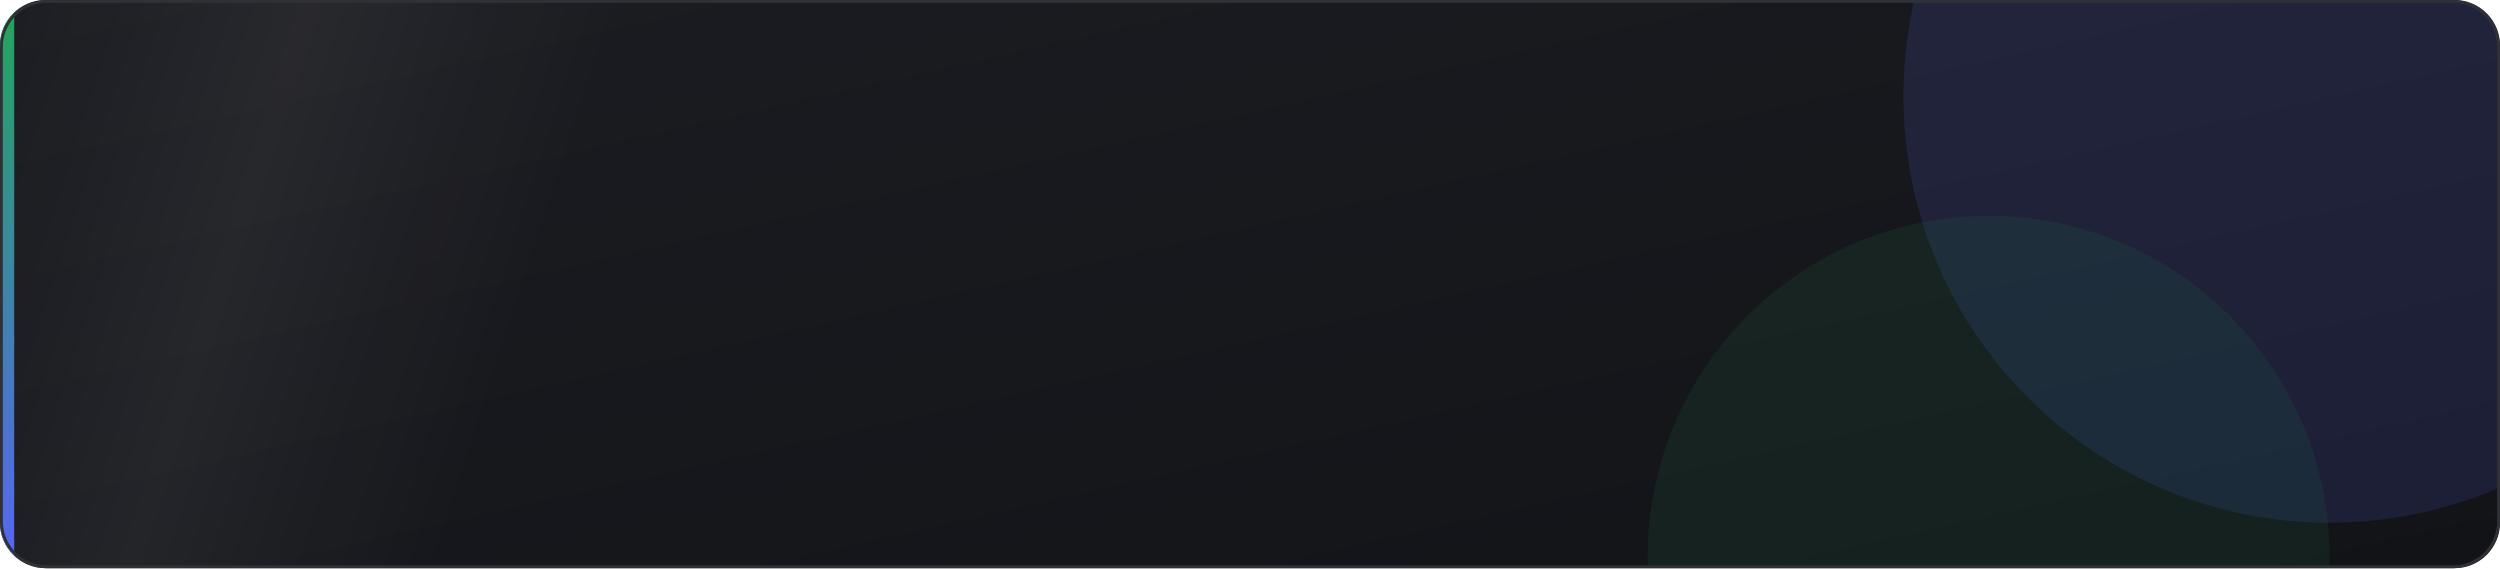
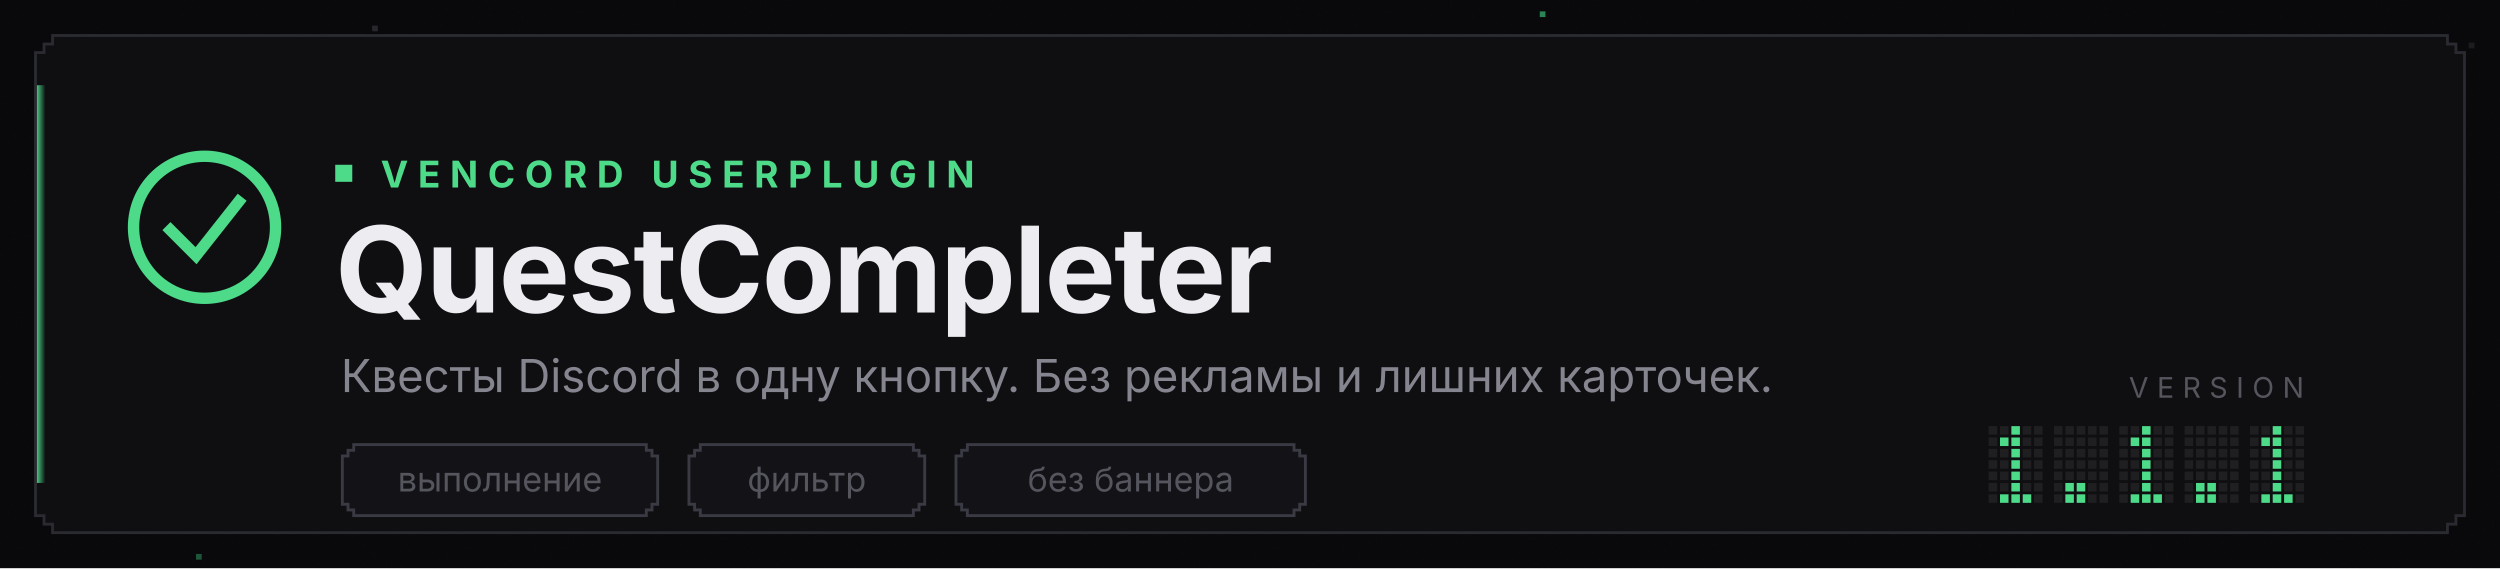
- <svg xmlns="http://www.w3.org/2000/svg" width="880" height="200" viewBox="0 0 880 200" role="img" aria-label="QuestCompleter, a Vencord userplugin">
+ <svg xmlns="http://www.w3.org/2000/svg" width="880" height="200" viewBox="0 0 880 200" role="img" aria-label="QuestCompleter, плагин Vencord">
  <defs>
-     <linearGradient id="bg" x1="0" y1="0" x2="1" y2="1">
-       <stop offset="0" stop-color="#1c1d22" />
-       <stop offset="1" stop-color="#121317" />
+     <filter id="grain" x="0" y="0" width="100%" height="100%">
+       <feTurbulence type="fractalNoise" baseFrequency="0.9" numOctaves="2" stitchTiles="stitch" />
+       <feColorMatrix values="0 0 0 0 1  0 0 0 0 1  0 0 0 0 1  0 0 0 .9 0" />
+     </filter>
+     <linearGradient id="fade" x1="0" y1="0" x2="1" y2="0">
+       <stop offset="0" stop-color="#4ddb8a" stop-opacity="0.9" />
+       <stop offset="1" stop-color="#4ddb8a" stop-opacity="0" />
    </linearGradient>
-     <linearGradient id="accent" x1="0" y1="0" x2="0" y2="1">
-       <stop offset="0" stop-color="#5865f2" />
-       <stop offset="0.5" stop-color="#23a55a" />
-       <stop offset="1" stop-color="#5865f2" />
-     </linearGradient>
-     <linearGradient id="sweep" x1="0" y1="0" x2="1" y2="0">
-       <stop offset="0" stop-color="#ffffff" stop-opacity="0" />
-       <stop offset="0.5" stop-color="#ffffff" stop-opacity="0.055" />
-       <stop offset="1" stop-color="#ffffff" stop-opacity="0" />
-     </linearGradient>
-     <clipPath id="card">
-       <rect x="0" y="0" width="880" height="200" rx="16" />
-     </clipPath>
-     <clipPath id="barClip">
-       <rect x="0" y="0" width="5" height="200" />
-     </clipPath>
  </defs>
-   <style>
-         /*
-          * Вступление проигрывается один раз, фон живёт бесконечно.
-          * Прозрачность задаётся только здесь: если площадка вырежет
-          * блок стилей, баннер останется видимым, просто без движения.
-          */
- 
-         @keyframes fadeUp {
-             from { opacity: 0; transform: translateY(9px); }
-             to   { opacity: 1; transform: translateY(0); }
-         }
- 
-         @keyframes draw {
-             to { stroke-dashoffset: 0; }
-         }
- 
-         @keyframes barFlow {
-             from { transform: translateY(0); }
-             to   { transform: translateY(200px); }
-         }
- 
-         @keyframes sweep {
-             0%, 55%  { transform: translateX(-420px); }
-             100%     { transform: translateX(1000px); }
-         }
- 
-         @keyframes breathe {
-             0%, 100% { opacity: 0.10; }
-             50%      { opacity: 0.20; }
-         }
- 
-         @keyframes breatheSoft {
-             0%, 100% { opacity: 0.06; }
-             50%      { opacity: 0.14; }
-         }
- 
-         .bar-flow  { animation: barFlow 5s linear infinite; }
-         .sweep     { animation: sweep 7s ease-in-out 1.4s infinite; }
-         .glow-a    { animation: breathe 7s ease-in-out infinite; }
-         .glow-b    { animation: breatheSoft 9s ease-in-out infinite; }
- 
-         .ring {
-             stroke-dasharray: 214;
-             stroke-dashoffset: 214;
-             animation: draw 1s ease-out 0.15s forwards;
-         }
- 
-         .check {
-             stroke-dasharray: 50;
-             stroke-dashoffset: 50;
-             animation: draw 0.5s ease-out 0.85s forwards;
-         }
- 
-         .in {
-             opacity: 0;
-             animation: fadeUp 0.6s ease-out forwards;
-         }
- 
-         .d1 { animation-delay: 0.30s; }
-         .d2 { animation-delay: 0.50s; }
-         .d3 { animation-delay: 0.95s; }
-         .d4 { animation-delay: 1.08s; }
-         .d5 { animation-delay: 1.21s; }
- 
-         @media (prefers-reduced-motion: reduce) {
-             .bar-flow, .sweep, .glow-a, .glow-b, .ring, .check, .in {
-                 animation: none;
-             }
-             .in    { opacity: 1; }
-             .ring  { stroke-dashoffset: 0; }
-             .check { stroke-dashoffset: 0; }
-             .glow-a { opacity: 0.14; }
-             .glow-b { opacity: 0.09; }
-         }
-     </style>
-   <g clip-path="url(#card)">
-     <rect x="0" y="0" width="880" height="200" fill="url(#bg)" />
-     <circle class="glow-a" cx="820" cy="34" r="150" fill="#5865f2" opacity="0.14" />
-     <circle class="glow-b" cx="700" cy="196" r="120" fill="#23a55a" opacity="0.09" />
-     <rect class="sweep" x="0" y="-40" width="220" height="280" fill="url(#sweep)" transform="skewX(-18)" />
-     <g clip-path="url(#barClip)">
-       <rect class="bar-flow" x="0" y="-200" width="5" height="400" fill="url(#accent)" />
-     </g>
+   <rect width="880" height="200" fill="#09090b" />
+   <g>
+     <rect x="524" y="61" width="2" height="2" fill="#2c2c33" opacity="0.8" />
+     <rect x="590" y="105" width="2" height="2" fill="#2c2c33" opacity="0.8" />
+     <rect x="69" y="195" width="2" height="2" fill="#2f9c63" opacity="0.5" />
+     <rect x="869" y="15" width="2" height="2" fill="#2c2c33" opacity="0.5" />
+     <rect x="66" y="133" width="2" height="2" fill="#2c2c33" opacity="0.8" />
+     <rect x="650" y="16" width="2" height="2" fill="#2c2c33" opacity="0.5" />
+     <rect x="181" y="175" width="2" height="2" fill="#2f9c63" opacity="0.8" />
+     <rect x="131" y="9" width="2" height="2" fill="#2c2c33" opacity="0.8" />
+     <rect x="756" y="160" width="2" height="2" fill="#2c2c33" opacity="0.8" />
+     <rect x="35" y="69" width="2" height="2" fill="#2f9c63" opacity="0.8" />
+     <rect x="338" y="61" width="2" height="2" fill="#2c2c33" opacity="0.5" />
+     <rect x="766" y="111" width="2" height="2" fill="#2f9c63" opacity="0.5" />
+     <rect x="504" y="83" width="2" height="2" fill="#2f9c63" opacity="0.8" />
+     <rect x="527" y="71" width="2" height="2" fill="#2c2c33" opacity="0.8" />
+     <rect x="352" y="114" width="2" height="2" fill="#2f9c63" opacity="0.5" />
+     <rect x="519" y="104" width="2" height="2" fill="#2c2c33" opacity="0.5" />
+     <rect x="398" y="19" width="2" height="2" fill="#2c2c33" opacity="0.5" />
+     <rect x="109" y="167" width="2" height="2" fill="#2c2c33" opacity="0.8" />
+     <rect x="816" y="51" width="2" height="2" fill="#2c2c33" opacity="0.5" />
+     <rect x="554" y="134" width="2" height="2" fill="#2f9c63" opacity="0.5" />
+     <rect x="542" y="4" width="2" height="2" fill="#2f9c63" opacity="0.8" />
+     <rect x="672" y="86" width="2" height="2" fill="#2c2c33" opacity="0.8" />
+     <rect x="225" y="60" width="2" height="2" fill="#2c2c33" opacity="0.5" />
+     <rect x="522" y="15" width="2" height="2" fill="#2c2c33" opacity="0.8" />
+     <rect x="395" y="37" width="2" height="2" fill="#2c2c33" opacity="0.5" />
+     <rect x="197" y="91" width="2" height="2" fill="#2c2c33" opacity="0.5" />
  </g>
-   <rect x="0.5" y="0.5" width="879" height="199" rx="16" fill="none" stroke="#2f3136" />
-   <g transform="translate(56, 62)" fill="none" stroke="#23a55a" stroke-width="5">
-     <circle class="ring" cx="38" cy="38" r="34" />
-     <path class="check" d="M22 39 l12 12 l20 -25" stroke-linecap="round" stroke-linejoin="round" />
+   <rect width="880" height="200" filter="url(#grain)" opacity="0.1" style="mix-blend-mode:overlay" />
+   <polygon points="12,18 15,18 15,15 18,15 18,12 862,12 862,15 865,15 865,18 868,18 868,182 865,182 865,185 862,185 862,188 18,188 18,185 15,185 15,182 12,182" fill="#2a2a31" />
+   <polygon points="13,19 16,19 16,16 19,16 19,13 861,13 861,16 864,16 864,19 867,19 867,181 864,181 864,184 861,184 861,187 19,187 19,184 16,184 16,181 13,181" fill="#0f0f12" />
+   <rect x="13" y="30" width="3" height="140" fill="url(#fade)" />
+   <g transform="translate(44, 52)" fill="none" stroke="#4ddb8a" stroke-width="4">
+     <circle cx="28" cy="28" r="25" />
+     <path d="M16 29 l9 9 l15 -19" stroke-linecap="square" stroke-linejoin="miter" />
  </g>
-   <text class="in d1" x="152" y="88" font-family="Segoe UI, Inter, Helvetica, Arial, sans-serif" font-size="42" font-weight="700" fill="#f2f3f5">QuestCompleter</text>
-   <text class="in d2" x="153" y="122" font-family="Segoe UI, Inter, Helvetica, Arial, sans-serif" font-size="18" fill="#9aa0a6">Плагин Vencord: квесты Discord в одну кнопку</text>
-   <g transform="translate(153, 142)" font-family="Segoe UI, Inter, Helvetica, Arial, sans-serif" font-size="13" fill="#72767d">
-     <g class="in d3">
-       <rect x="0" y="0" width="128" height="26" rx="13" fill="#202226" stroke="#2f3136" />
-       <text x="16" y="18">выполнение</text>
-     </g>
-     <g class="in d4">
-       <rect x="138" y="0" width="112" height="26" rx="13" fill="#202226" stroke="#2f3136" />
-       <text x="154" y="18">фильтр</text>
-     </g>
-     <g class="in d5">
-       <rect x="260" y="0" width="150" height="26" rx="13" fill="#202226" stroke="#2f3136" />
-       <text x="276" y="18">без баннера</text>
-     </g>
-   </g>
+   <rect x="118" y="58" width="6" height="6" fill="#4ddb8a" />
+   <text x="134" y="66" font-family="Inter, 'Segoe UI', system-ui, sans-serif" font-size="13" font-weight="700" fill="#4ddb8a" letter-spacing="3.4">VENCORD USERPLUGIN</text>
+   <text x="118" y="110" font-family="Inter, 'Segoe UI', system-ui, sans-serif" font-size="42" font-weight="700" fill="#ececf1" letter-spacing="-0.6">QuestCompleter</text>
+   <text x="120" y="138" font-family="Inter, 'Segoe UI', system-ui, sans-serif" font-size="16" fill="#85858f">Квесты Discord в одну кнопку. Без рекламы и лишних карточек.</text>
+   <polygon points="120,160 122,160 122,158 124,158 124,156 228,156 228,158 230,158 230,160 232,160 232,178 230,178 230,180 228,180 228,182 124,182 124,180 122,180 122,178 120,178" fill="#3a3a44" />
+   <polygon points="121,161 123,161 123,159 125,159 125,157 227,157 227,159 229,159 229,161 231,161 231,177 229,177 229,179 227,179 227,181 125,181 125,179 123,179 123,177 121,177" fill="#131317" />
+   <text x="176" y="173" text-anchor="middle" font-family="Inter, 'Segoe UI', system-ui, sans-serif" font-size="12" fill="#55555e">выполнение</text>
+   <polygon points="242,160 244,160 244,158 246,158 246,156 322,156 322,158 324,158 324,160 326,160 326,178 324,178 324,180 322,180 322,182 246,182 246,180 244,180 244,178 242,178" fill="#3a3a44" />
+   <polygon points="243,161 245,161 245,159 247,159 247,157 321,157 321,159 323,159 323,161 325,161 325,177 323,177 323,179 321,179 321,181 247,181 247,179 245,179 245,177 243,177" fill="#131317" />
+   <text x="284" y="173" text-anchor="middle" font-family="Inter, 'Segoe UI', system-ui, sans-serif" font-size="12" fill="#55555e">фильтр</text>
+   <polygon points="336,160 338,160 338,158 340,158 340,156 456,156 456,158 458,158 458,160 460,160 460,178 458,178 458,180 456,180 456,182 340,182 340,180 338,180 338,178 336,178" fill="#3a3a44" />
+   <polygon points="337,161 339,161 339,159 341,159 341,157 455,157 455,159 457,159 457,161 459,161 459,177 457,177 457,179 455,179 455,181 341,181 341,179 339,179 339,177 337,177" fill="#131317" />
+   <text x="398" y="173" text-anchor="middle" font-family="Inter, 'Segoe UI', system-ui, sans-serif" font-size="12" fill="#55555e">без баннера</text>
+   <text x="811" y="140" text-anchor="end" font-family="Inter, 'Segoe UI', system-ui, sans-serif" font-size="10" fill="#55555e" letter-spacing="3">VERSION</text>
+   <rect x="700" y="150" width="3" height="3" fill="rgba(255,255,255,.07)" />
+   <rect x="704" y="150" width="3" height="3" fill="rgba(255,255,255,.07)" />
+   <rect x="708" y="150" width="3" height="3" fill="#4ddb8a" />
+   <rect x="712" y="150" width="3" height="3" fill="rgba(255,255,255,.07)" />
+   <rect x="716" y="150" width="3" height="3" fill="rgba(255,255,255,.07)" />
+   <rect x="700" y="154" width="3" height="3" fill="rgba(255,255,255,.07)" />
+   <rect x="704" y="154" width="3" height="3" fill="#4ddb8a" />
+   <rect x="708" y="154" width="3" height="3" fill="#4ddb8a" />
+   <rect x="712" y="154" width="3" height="3" fill="rgba(255,255,255,.07)" />
+   <rect x="716" y="154" width="3" height="3" fill="rgba(255,255,255,.07)" />
+   <rect x="700" y="158" width="3" height="3" fill="rgba(255,255,255,.07)" />
+   <rect x="704" y="158" width="3" height="3" fill="rgba(255,255,255,.07)" />
+   <rect x="708" y="158" width="3" height="3" fill="#4ddb8a" />
+   <rect x="712" y="158" width="3" height="3" fill="rgba(255,255,255,.07)" />
+   <rect x="716" y="158" width="3" height="3" fill="rgba(255,255,255,.07)" />
+   <rect x="700" y="162" width="3" height="3" fill="rgba(255,255,255,.07)" />
+   <rect x="704" y="162" width="3" height="3" fill="rgba(255,255,255,.07)" />
+   <rect x="708" y="162" width="3" height="3" fill="#4ddb8a" />
+   <rect x="712" y="162" width="3" height="3" fill="rgba(255,255,255,.07)" />
+   <rect x="716" y="162" width="3" height="3" fill="rgba(255,255,255,.07)" />
+   <rect x="700" y="166" width="3" height="3" fill="rgba(255,255,255,.07)" />
+   <rect x="704" y="166" width="3" height="3" fill="rgba(255,255,255,.07)" />
+   <rect x="708" y="166" width="3" height="3" fill="#4ddb8a" />
+   <rect x="712" y="166" width="3" height="3" fill="rgba(255,255,255,.07)" />
+   <rect x="716" y="166" width="3" height="3" fill="rgba(255,255,255,.07)" />
+   <rect x="700" y="170" width="3" height="3" fill="rgba(255,255,255,.07)" />
+   <rect x="704" y="170" width="3" height="3" fill="rgba(255,255,255,.07)" />
+   <rect x="708" y="170" width="3" height="3" fill="#4ddb8a" />
+   <rect x="712" y="170" width="3" height="3" fill="rgba(255,255,255,.07)" />
+   <rect x="716" y="170" width="3" height="3" fill="rgba(255,255,255,.07)" />
+   <rect x="700" y="174" width="3" height="3" fill="rgba(255,255,255,.07)" />
+   <rect x="704" y="174" width="3" height="3" fill="#4ddb8a" />
+   <rect x="708" y="174" width="3" height="3" fill="#4ddb8a" />
+   <rect x="712" y="174" width="3" height="3" fill="#4ddb8a" />
+   <rect x="716" y="174" width="3" height="3" fill="rgba(255,255,255,.07)" />
+   <rect x="723" y="150" width="3" height="3" fill="rgba(255,255,255,.07)" />
+   <rect x="727" y="150" width="3" height="3" fill="rgba(255,255,255,.07)" />
+   <rect x="731" y="150" width="3" height="3" fill="rgba(255,255,255,.07)" />
+   <rect x="735" y="150" width="3" height="3" fill="rgba(255,255,255,.07)" />
+   <rect x="739" y="150" width="3" height="3" fill="rgba(255,255,255,.07)" />
+   <rect x="723" y="154" width="3" height="3" fill="rgba(255,255,255,.07)" />
+   <rect x="727" y="154" width="3" height="3" fill="rgba(255,255,255,.07)" />
+   <rect x="731" y="154" width="3" height="3" fill="rgba(255,255,255,.07)" />
+   <rect x="735" y="154" width="3" height="3" fill="rgba(255,255,255,.07)" />
+   <rect x="739" y="154" width="3" height="3" fill="rgba(255,255,255,.07)" />
+   <rect x="723" y="158" width="3" height="3" fill="rgba(255,255,255,.07)" />
+   <rect x="727" y="158" width="3" height="3" fill="rgba(255,255,255,.07)" />
+   <rect x="731" y="158" width="3" height="3" fill="rgba(255,255,255,.07)" />
+   <rect x="735" y="158" width="3" height="3" fill="rgba(255,255,255,.07)" />
+   <rect x="739" y="158" width="3" height="3" fill="rgba(255,255,255,.07)" />
+   <rect x="723" y="162" width="3" height="3" fill="rgba(255,255,255,.07)" />
+   <rect x="727" y="162" width="3" height="3" fill="rgba(255,255,255,.07)" />
+   <rect x="731" y="162" width="3" height="3" fill="rgba(255,255,255,.07)" />
+   <rect x="735" y="162" width="3" height="3" fill="rgba(255,255,255,.07)" />
+   <rect x="739" y="162" width="3" height="3" fill="rgba(255,255,255,.07)" />
+   <rect x="723" y="166" width="3" height="3" fill="rgba(255,255,255,.07)" />
+   <rect x="727" y="166" width="3" height="3" fill="rgba(255,255,255,.07)" />
+   <rect x="731" y="166" width="3" height="3" fill="rgba(255,255,255,.07)" />
+   <rect x="735" y="166" width="3" height="3" fill="rgba(255,255,255,.07)" />
+   <rect x="739" y="166" width="3" height="3" fill="rgba(255,255,255,.07)" />
+   <rect x="723" y="170" width="3" height="3" fill="rgba(255,255,255,.07)" />
+   <rect x="727" y="170" width="3" height="3" fill="#4ddb8a" />
+   <rect x="731" y="170" width="3" height="3" fill="#4ddb8a" />
+   <rect x="735" y="170" width="3" height="3" fill="rgba(255,255,255,.07)" />
+   <rect x="739" y="170" width="3" height="3" fill="rgba(255,255,255,.07)" />
+   <rect x="723" y="174" width="3" height="3" fill="rgba(255,255,255,.07)" />
+   <rect x="727" y="174" width="3" height="3" fill="#4ddb8a" />
+   <rect x="731" y="174" width="3" height="3" fill="#4ddb8a" />
+   <rect x="735" y="174" width="3" height="3" fill="rgba(255,255,255,.07)" />
+   <rect x="739" y="174" width="3" height="3" fill="rgba(255,255,255,.07)" />
+   <rect x="746" y="150" width="3" height="3" fill="rgba(255,255,255,.07)" />
+   <rect x="750" y="150" width="3" height="3" fill="rgba(255,255,255,.07)" />
+   <rect x="754" y="150" width="3" height="3" fill="#4ddb8a" />
+   <rect x="758" y="150" width="3" height="3" fill="rgba(255,255,255,.07)" />
+   <rect x="762" y="150" width="3" height="3" fill="rgba(255,255,255,.07)" />
+   <rect x="746" y="154" width="3" height="3" fill="rgba(255,255,255,.07)" />
+   <rect x="750" y="154" width="3" height="3" fill="#4ddb8a" />
+   <rect x="754" y="154" width="3" height="3" fill="#4ddb8a" />
+   <rect x="758" y="154" width="3" height="3" fill="rgba(255,255,255,.07)" />
+   <rect x="762" y="154" width="3" height="3" fill="rgba(255,255,255,.07)" />
+   <rect x="746" y="158" width="3" height="3" fill="rgba(255,255,255,.07)" />
+   <rect x="750" y="158" width="3" height="3" fill="rgba(255,255,255,.07)" />
+   <rect x="754" y="158" width="3" height="3" fill="#4ddb8a" />
+   <rect x="758" y="158" width="3" height="3" fill="rgba(255,255,255,.07)" />
+   <rect x="762" y="158" width="3" height="3" fill="rgba(255,255,255,.07)" />
+   <rect x="746" y="162" width="3" height="3" fill="rgba(255,255,255,.07)" />
+   <rect x="750" y="162" width="3" height="3" fill="rgba(255,255,255,.07)" />
+   <rect x="754" y="162" width="3" height="3" fill="#4ddb8a" />
+   <rect x="758" y="162" width="3" height="3" fill="rgba(255,255,255,.07)" />
+   <rect x="762" y="162" width="3" height="3" fill="rgba(255,255,255,.07)" />
+   <rect x="746" y="166" width="3" height="3" fill="rgba(255,255,255,.07)" />
+   <rect x="750" y="166" width="3" height="3" fill="rgba(255,255,255,.07)" />
+   <rect x="754" y="166" width="3" height="3" fill="#4ddb8a" />
+   <rect x="758" y="166" width="3" height="3" fill="rgba(255,255,255,.07)" />
+   <rect x="762" y="166" width="3" height="3" fill="rgba(255,255,255,.07)" />
+   <rect x="746" y="170" width="3" height="3" fill="rgba(255,255,255,.07)" />
+   <rect x="750" y="170" width="3" height="3" fill="rgba(255,255,255,.07)" />
+   <rect x="754" y="170" width="3" height="3" fill="#4ddb8a" />
+   <rect x="758" y="170" width="3" height="3" fill="rgba(255,255,255,.07)" />
+   <rect x="762" y="170" width="3" height="3" fill="rgba(255,255,255,.07)" />
+   <rect x="746" y="174" width="3" height="3" fill="rgba(255,255,255,.07)" />
+   <rect x="750" y="174" width="3" height="3" fill="#4ddb8a" />
+   <rect x="754" y="174" width="3" height="3" fill="#4ddb8a" />
+   <rect x="758" y="174" width="3" height="3" fill="#4ddb8a" />
+   <rect x="762" y="174" width="3" height="3" fill="rgba(255,255,255,.07)" />
+   <rect x="769" y="150" width="3" height="3" fill="rgba(255,255,255,.07)" />
+   <rect x="773" y="150" width="3" height="3" fill="rgba(255,255,255,.07)" />
+   <rect x="777" y="150" width="3" height="3" fill="rgba(255,255,255,.07)" />
+   <rect x="781" y="150" width="3" height="3" fill="rgba(255,255,255,.07)" />
+   <rect x="785" y="150" width="3" height="3" fill="rgba(255,255,255,.07)" />
+   <rect x="769" y="154" width="3" height="3" fill="rgba(255,255,255,.07)" />
+   <rect x="773" y="154" width="3" height="3" fill="rgba(255,255,255,.07)" />
+   <rect x="777" y="154" width="3" height="3" fill="rgba(255,255,255,.07)" />
+   <rect x="781" y="154" width="3" height="3" fill="rgba(255,255,255,.07)" />
+   <rect x="785" y="154" width="3" height="3" fill="rgba(255,255,255,.07)" />
+   <rect x="769" y="158" width="3" height="3" fill="rgba(255,255,255,.07)" />
+   <rect x="773" y="158" width="3" height="3" fill="rgba(255,255,255,.07)" />
+   <rect x="777" y="158" width="3" height="3" fill="rgba(255,255,255,.07)" />
+   <rect x="781" y="158" width="3" height="3" fill="rgba(255,255,255,.07)" />
+   <rect x="785" y="158" width="3" height="3" fill="rgba(255,255,255,.07)" />
+   <rect x="769" y="162" width="3" height="3" fill="rgba(255,255,255,.07)" />
+   <rect x="773" y="162" width="3" height="3" fill="rgba(255,255,255,.07)" />
+   <rect x="777" y="162" width="3" height="3" fill="rgba(255,255,255,.07)" />
+   <rect x="781" y="162" width="3" height="3" fill="rgba(255,255,255,.07)" />
+   <rect x="785" y="162" width="3" height="3" fill="rgba(255,255,255,.07)" />
+   <rect x="769" y="166" width="3" height="3" fill="rgba(255,255,255,.07)" />
+   <rect x="773" y="166" width="3" height="3" fill="rgba(255,255,255,.07)" />
+   <rect x="777" y="166" width="3" height="3" fill="rgba(255,255,255,.07)" />
+   <rect x="781" y="166" width="3" height="3" fill="rgba(255,255,255,.07)" />
+   <rect x="785" y="166" width="3" height="3" fill="rgba(255,255,255,.07)" />
+   <rect x="769" y="170" width="3" height="3" fill="rgba(255,255,255,.07)" />
+   <rect x="773" y="170" width="3" height="3" fill="#4ddb8a" />
+   <rect x="777" y="170" width="3" height="3" fill="#4ddb8a" />
+   <rect x="781" y="170" width="3" height="3" fill="rgba(255,255,255,.07)" />
+   <rect x="785" y="170" width="3" height="3" fill="rgba(255,255,255,.07)" />
+   <rect x="769" y="174" width="3" height="3" fill="rgba(255,255,255,.07)" />
+   <rect x="773" y="174" width="3" height="3" fill="#4ddb8a" />
+   <rect x="777" y="174" width="3" height="3" fill="#4ddb8a" />
+   <rect x="781" y="174" width="3" height="3" fill="rgba(255,255,255,.07)" />
+   <rect x="785" y="174" width="3" height="3" fill="rgba(255,255,255,.07)" />
+   <rect x="792" y="150" width="3" height="3" fill="rgba(255,255,255,.07)" />
+   <rect x="796" y="150" width="3" height="3" fill="rgba(255,255,255,.07)" />
+   <rect x="800" y="150" width="3" height="3" fill="#4ddb8a" />
+   <rect x="804" y="150" width="3" height="3" fill="rgba(255,255,255,.07)" />
+   <rect x="808" y="150" width="3" height="3" fill="rgba(255,255,255,.07)" />
+   <rect x="792" y="154" width="3" height="3" fill="rgba(255,255,255,.07)" />
+   <rect x="796" y="154" width="3" height="3" fill="#4ddb8a" />
+   <rect x="800" y="154" width="3" height="3" fill="#4ddb8a" />
+   <rect x="804" y="154" width="3" height="3" fill="rgba(255,255,255,.07)" />
+   <rect x="808" y="154" width="3" height="3" fill="rgba(255,255,255,.07)" />
+   <rect x="792" y="158" width="3" height="3" fill="rgba(255,255,255,.07)" />
+   <rect x="796" y="158" width="3" height="3" fill="rgba(255,255,255,.07)" />
+   <rect x="800" y="158" width="3" height="3" fill="#4ddb8a" />
+   <rect x="804" y="158" width="3" height="3" fill="rgba(255,255,255,.07)" />
+   <rect x="808" y="158" width="3" height="3" fill="rgba(255,255,255,.07)" />
+   <rect x="792" y="162" width="3" height="3" fill="rgba(255,255,255,.07)" />
+   <rect x="796" y="162" width="3" height="3" fill="rgba(255,255,255,.07)" />
+   <rect x="800" y="162" width="3" height="3" fill="#4ddb8a" />
+   <rect x="804" y="162" width="3" height="3" fill="rgba(255,255,255,.07)" />
+   <rect x="808" y="162" width="3" height="3" fill="rgba(255,255,255,.07)" />
+   <rect x="792" y="166" width="3" height="3" fill="rgba(255,255,255,.07)" />
+   <rect x="796" y="166" width="3" height="3" fill="rgba(255,255,255,.07)" />
+   <rect x="800" y="166" width="3" height="3" fill="#4ddb8a" />
+   <rect x="804" y="166" width="3" height="3" fill="rgba(255,255,255,.07)" />
+   <rect x="808" y="166" width="3" height="3" fill="rgba(255,255,255,.07)" />
+   <rect x="792" y="170" width="3" height="3" fill="rgba(255,255,255,.07)" />
+   <rect x="796" y="170" width="3" height="3" fill="rgba(255,255,255,.07)" />
+   <rect x="800" y="170" width="3" height="3" fill="#4ddb8a" />
+   <rect x="804" y="170" width="3" height="3" fill="rgba(255,255,255,.07)" />
+   <rect x="808" y="170" width="3" height="3" fill="rgba(255,255,255,.07)" />
+   <rect x="792" y="174" width="3" height="3" fill="rgba(255,255,255,.07)" />
+   <rect x="796" y="174" width="3" height="3" fill="#4ddb8a" />
+   <rect x="800" y="174" width="3" height="3" fill="#4ddb8a" />
+   <rect x="804" y="174" width="3" height="3" fill="#4ddb8a" />
+   <rect x="808" y="174" width="3" height="3" fill="rgba(255,255,255,.07)" />
</svg>
